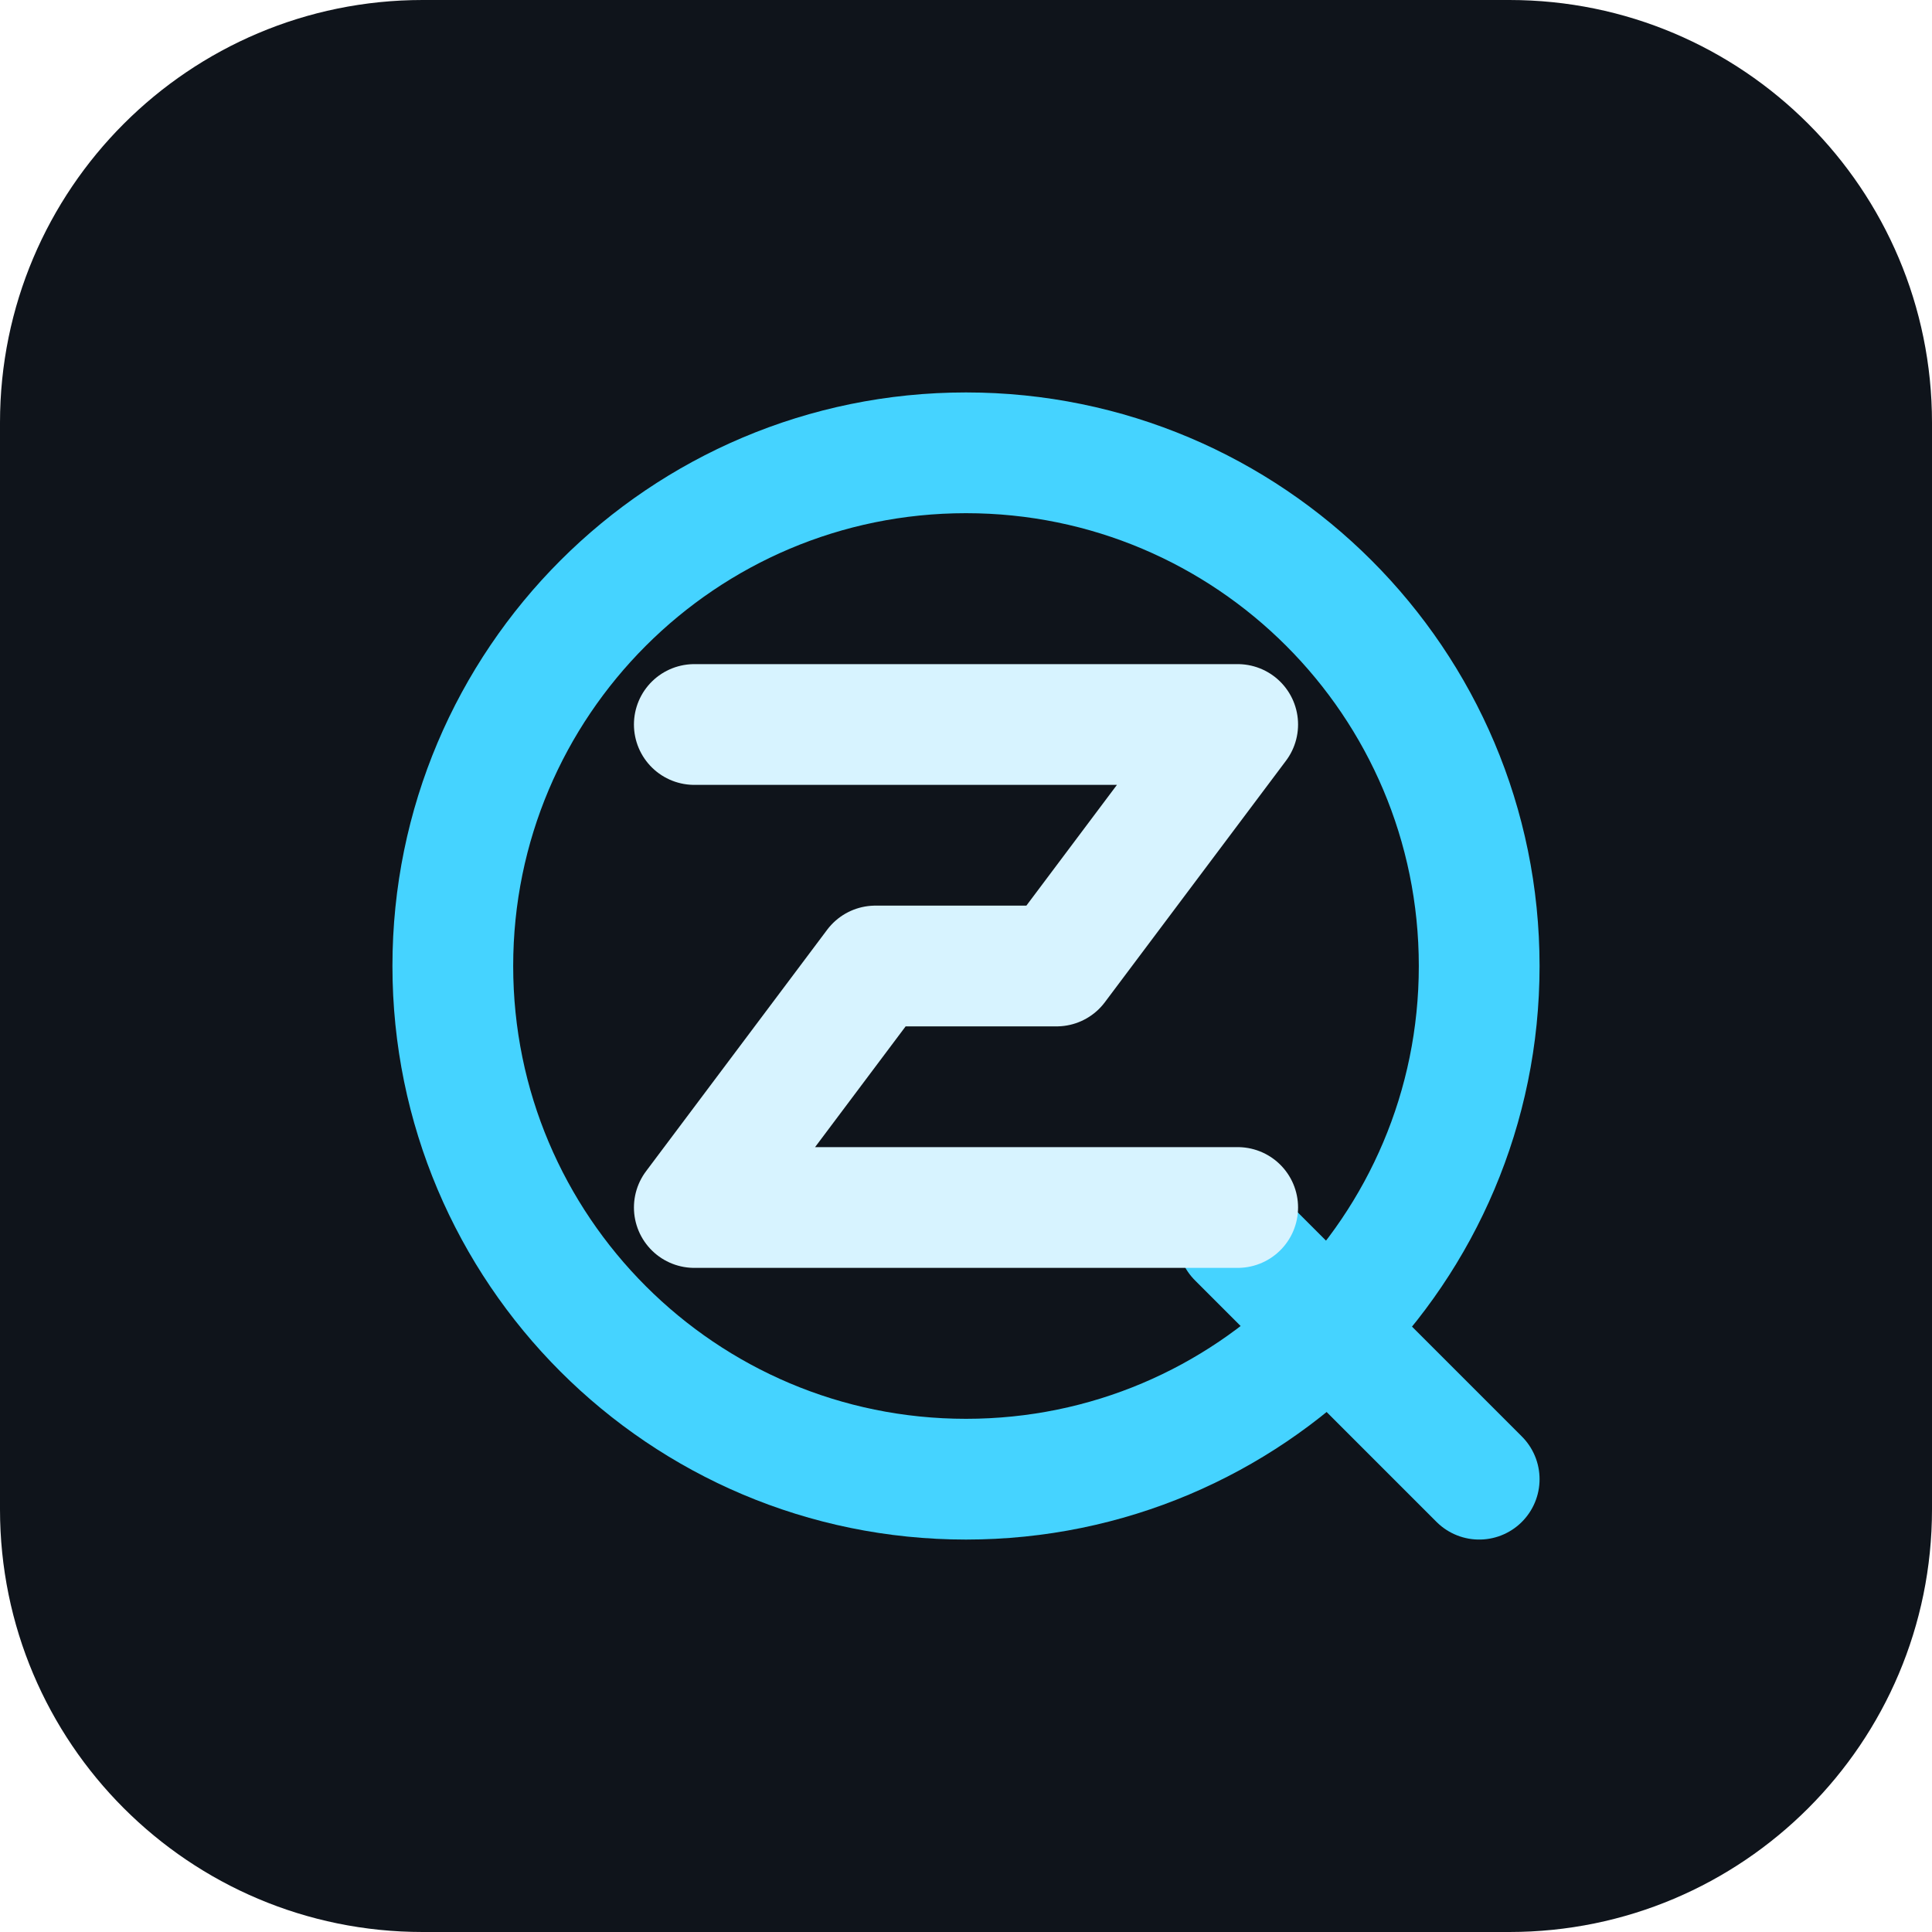
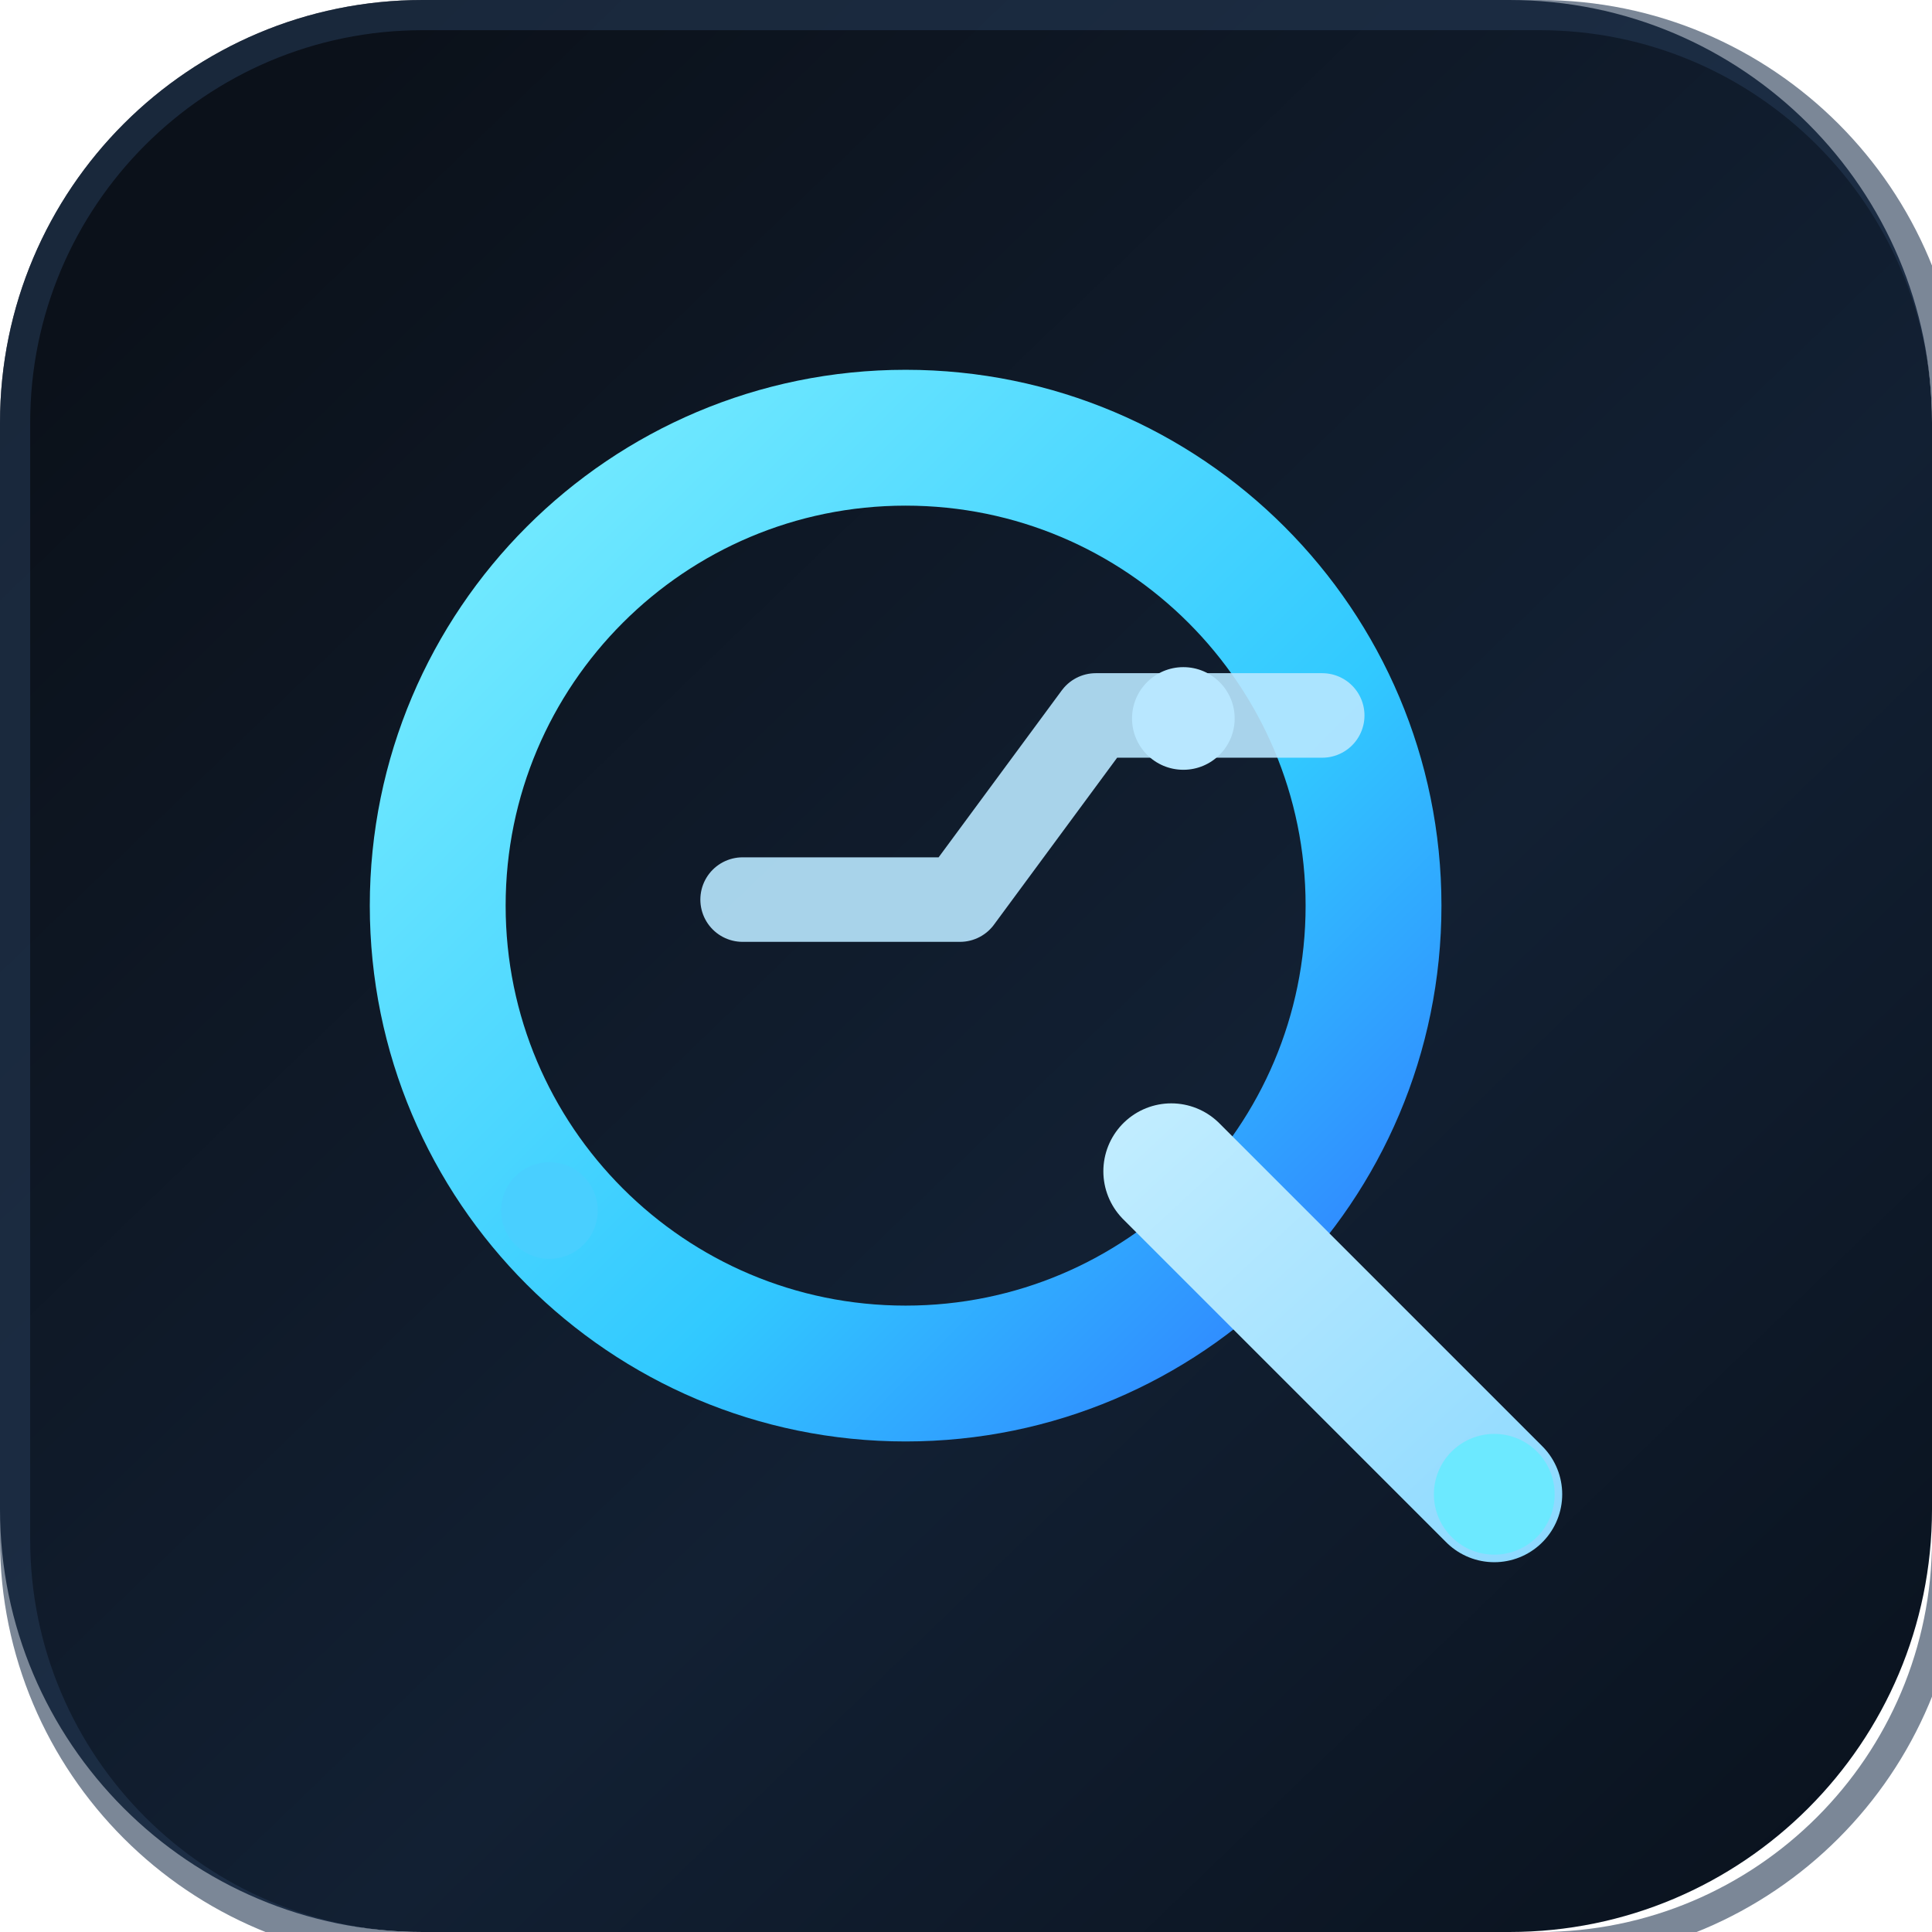
<svg xmlns="http://www.w3.org/2000/svg" viewBox="0 0 64 64" fill="none">
-   <rect width="64" height="64" rx="14" fill="#0f141b" />
-   <circle cx="32" cy="32" r="17" stroke="#45d3ff" stroke-width="4" />
-   <path d="M41 41l8 8" stroke="#45d3ff" stroke-width="4" stroke-linecap="round" />
-   <path d="M23 24h18l-6 8h-6l-6 8h18" stroke="#d7f3ff" stroke-width="4" stroke-linecap="round" stroke-linejoin="round" />
+   <defs>
+     <linearGradient id="bg" x1="8" y1="6" x2="64" y2="64" gradientUnits="userSpaceOnUse">
+       <stop offset="0%" stop-color="#0b111a" />
+       <stop offset="55%" stop-color="#122033" />
+       <stop offset="100%" stop-color="#09111c" />
+     </linearGradient>
+     <linearGradient id="ring" x1="14" y1="14" x2="50" y2="50" gradientUnits="userSpaceOnUse">
+       <stop offset="0%" stop-color="#7defff" />
+       <stop offset="55%" stop-color="#31c9ff" />
+       <stop offset="100%" stop-color="#2f5bff" />
+     </linearGradient>
+     <linearGradient id="trace" x1="28" y1="26" x2="52" y2="52" gradientUnits="userSpaceOnUse">
+       <stop offset="0%" stop-color="#e7fbff" />
+       <stop offset="100%" stop-color="#8ad8ff" />
+     </linearGradient>
+   </defs>
+   <rect x="0" y="0" width="64" height="64" rx="14" fill="url(#bg)" />
+   <rect x="0.5" y="0.5" width="64" height="64" rx="13.5" stroke="#243852" stroke-opacity="0.6" />
+   <circle cx="30" cy="30" r="15.5" stroke="url(#ring)" stroke-width="4.5" />
+   <path d="M38.8 38.8L49.5 49.5" stroke="url(#trace)" stroke-width="4.5" stroke-linecap="round" />
+   <path d="M24.6 29.8h7.2l4.5-6.1h7.5" stroke="#b8e7ff" stroke-opacity="0.9" stroke-width="2.8" stroke-linecap="round" stroke-linejoin="round" />
+   <circle cx="39.2" cy="23.8" r="1.7" fill="#b8e7ff" />
+   <circle cx="49.5" cy="49.5" r="2" fill="#6ce9ff" />
+   <circle cx="18.2" cy="40.1" r="1.6" fill="#49cfff" />
</svg>
